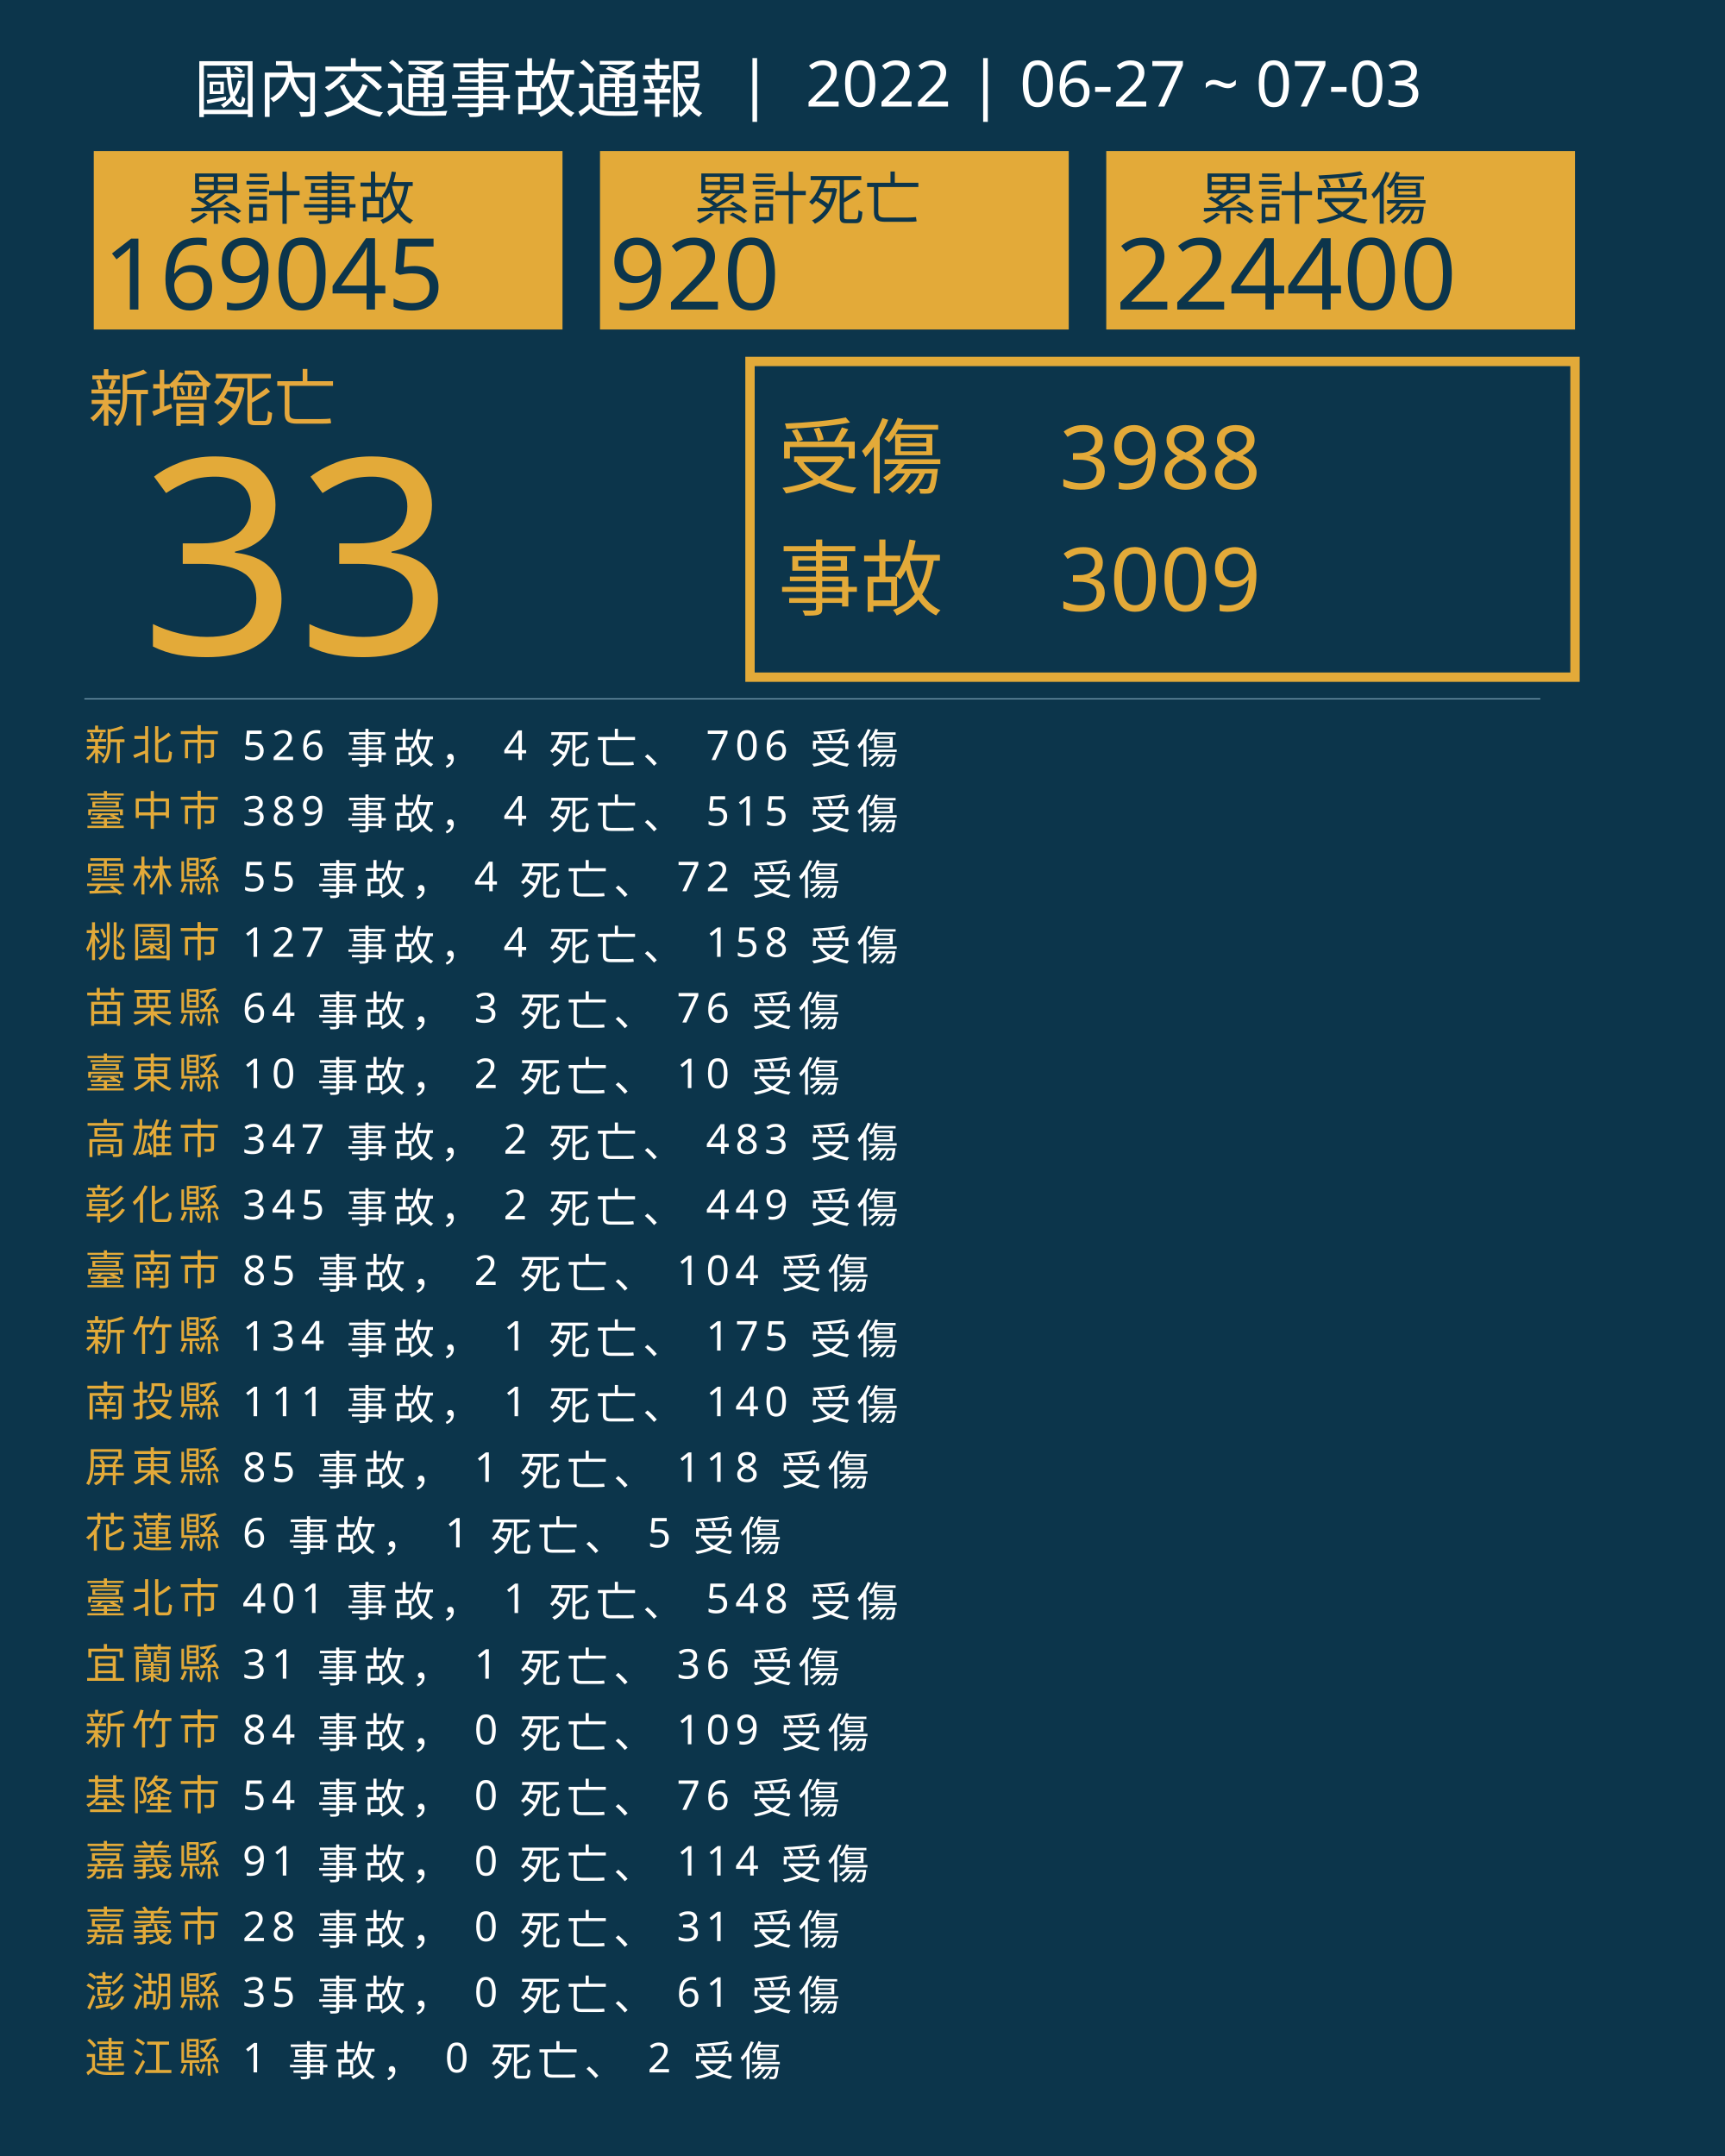
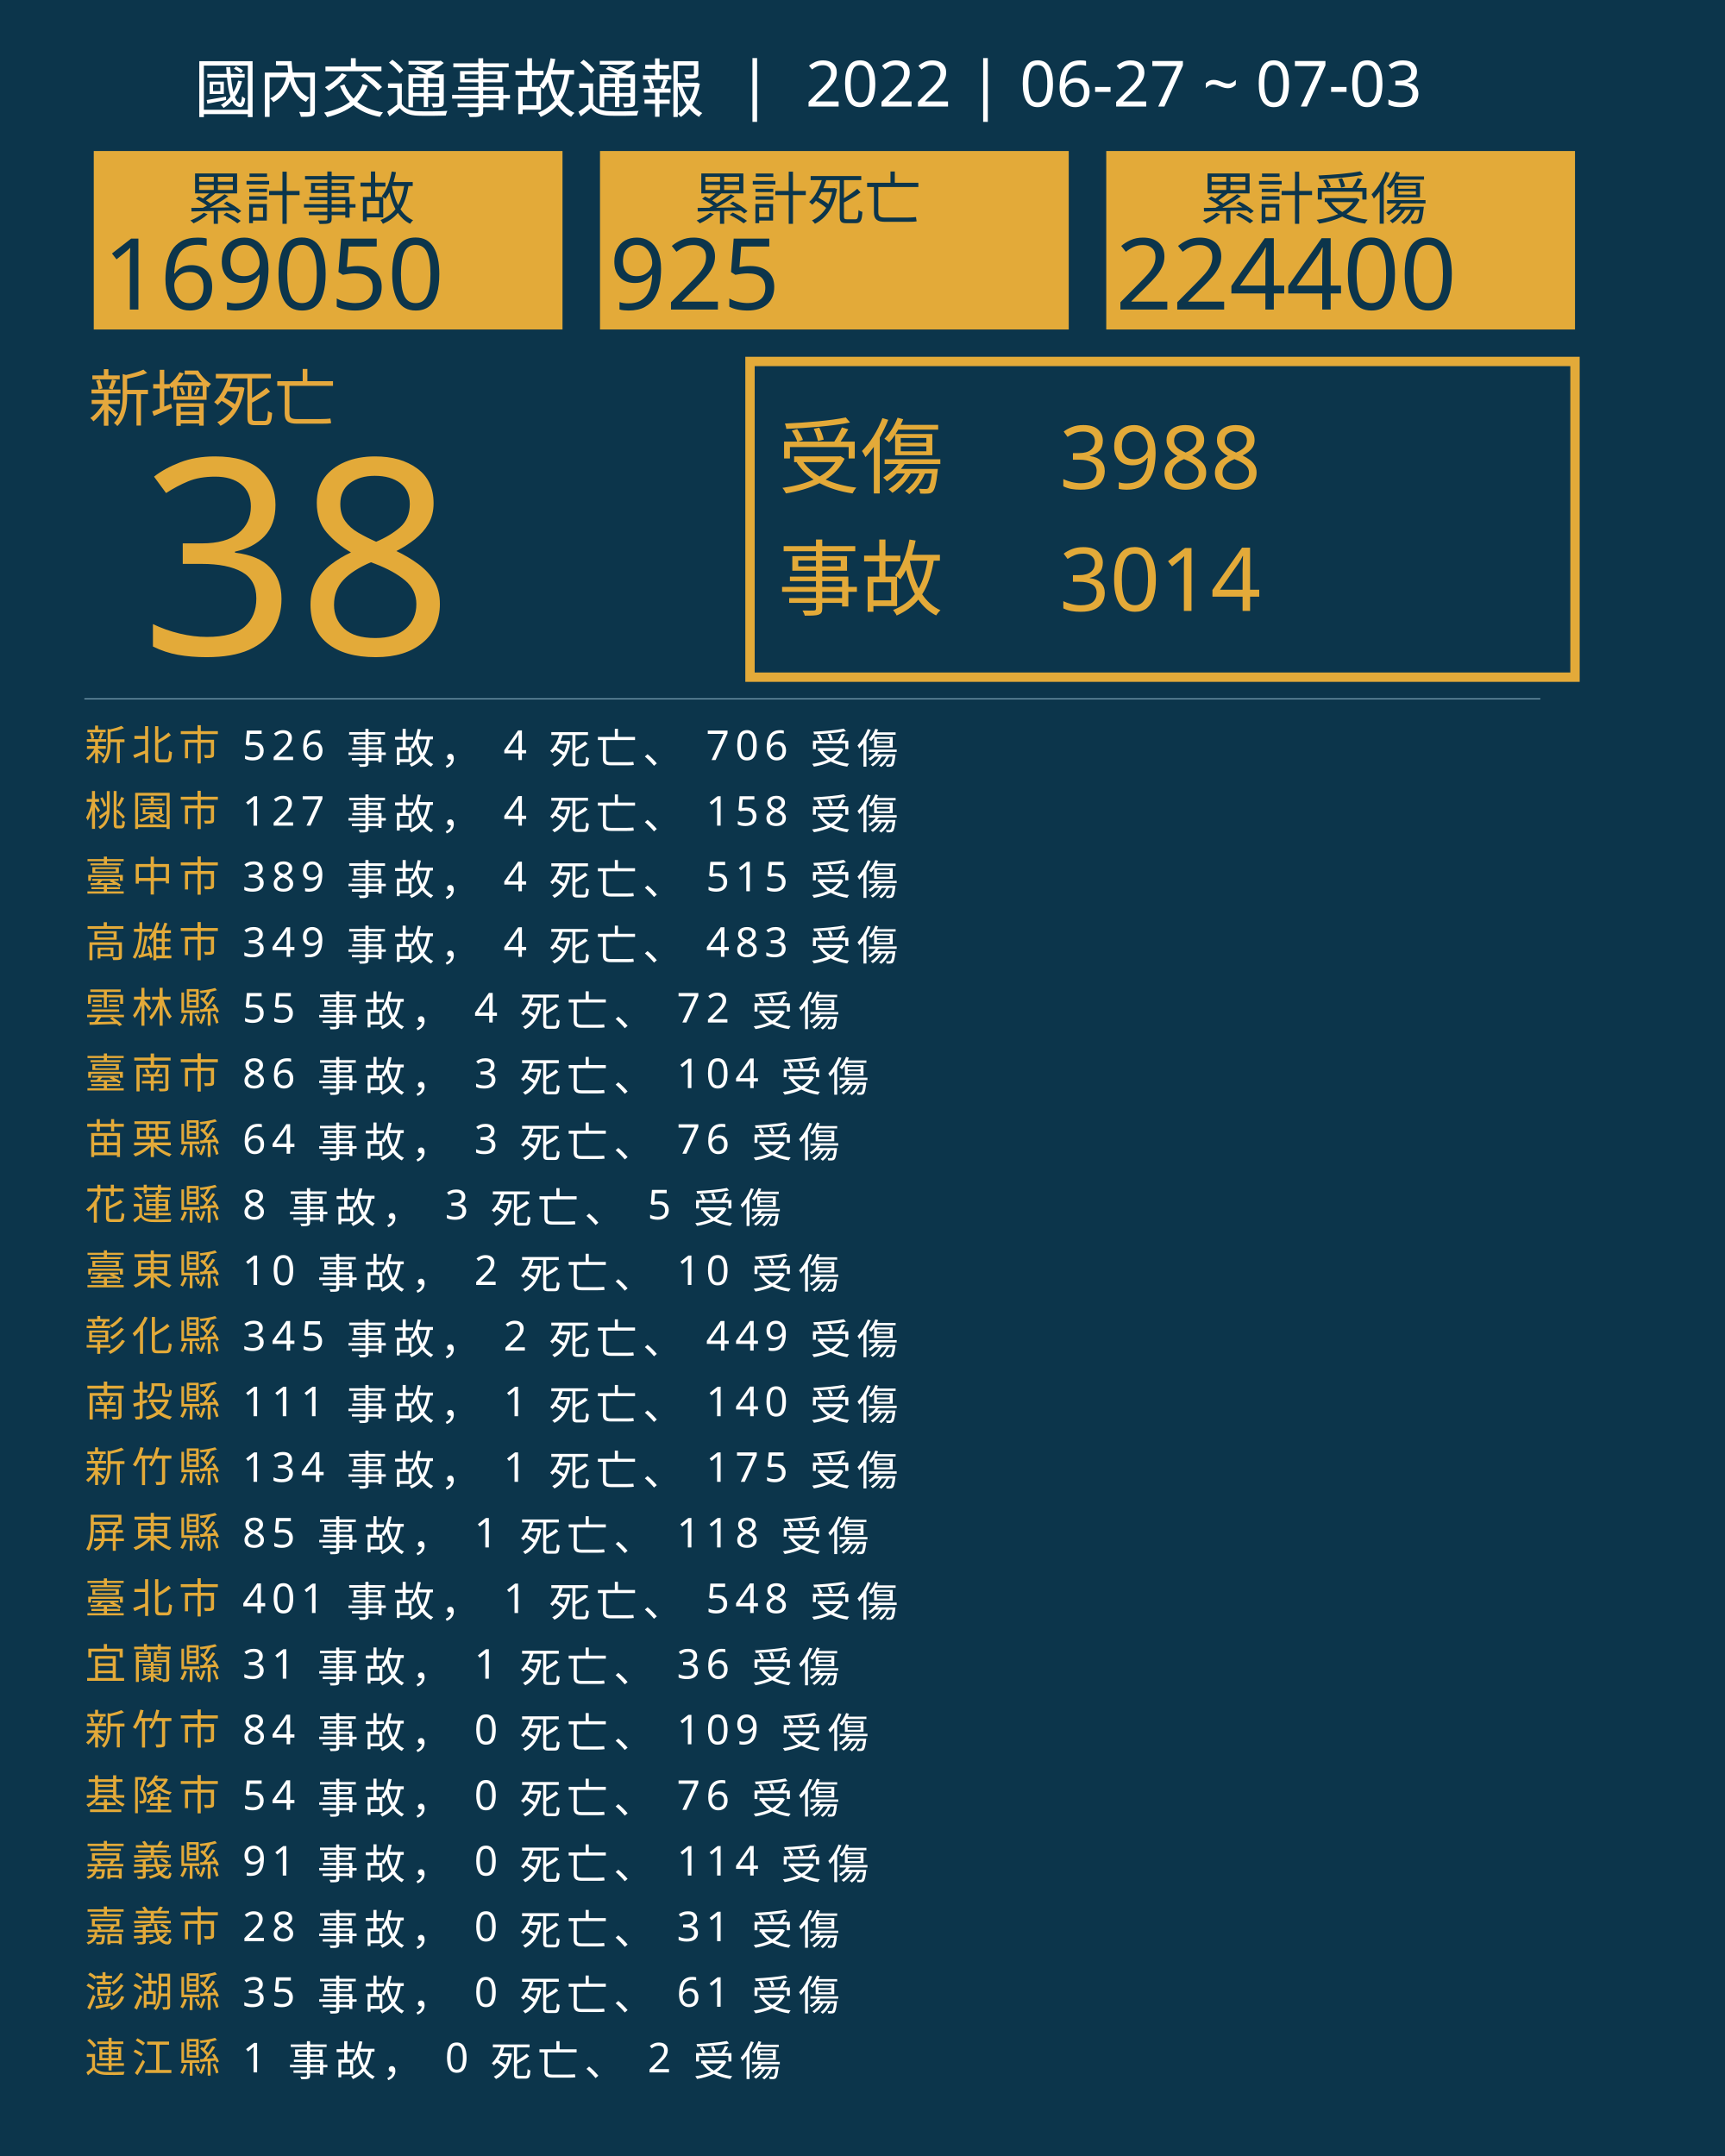
<svg xmlns="http://www.w3.org/2000/svg" version="1.1" id="圖層_1" x="0px" y="0px" viewBox="0 0 1840 2300" style="enable-background:new 0 0 1840 2300;" xml:space="preserve">
  <style type="text/css">
	.st0{fill:#0C354B;}
	.st1{fill:#E5A83D;}
	.st2{font-family:'NotoSansCJKtc-Bold-B5pc-H';}
	.st3{font-size:66px;}
	.st4{fill:#E3AA39;}
	.st5{font-family:'Arial-BoldMT';}
	.st6{font-size:291.776px;}
	.st7{fill:none;stroke:#E3AA39;stroke-miterlimit:10;stroke-width:10;}
	.st8{font-family:'NotoSansCJKtc-Light-B5pc-H';}
	.st9{font-size:88px;}
	.st10{font-family:'NotoSansCJKtc-Medium-B5pc-H';}
	.st11{font-size:94px;}
	.st12{fill:none;stroke:#8AAFC1;stroke-miterlimit:10;}
	.st13{font-size:60.649px;}
	.st14{font-size:106px;}
	.st15{fill:none;}
	.st16{font-size:44px;}
	.st17{letter-spacing:6;}
	.st18{fill:#FFFFFF;}
	.st19{letter-spacing:1;}
	.st20{font-size:68px;}
</style>
  <rect class="st0" width="1840" height="2300" />
  <text transform="matrix(1 0 0 1 94.5001 449.017)" class="st1 st2 st3">新增死亡</text>
  <g>
-     <text transform="matrix(1 0 0 1 150 698.1412)" class="st4 st5 st6">33</text>
+     <text transform="matrix(1 0 0 1 150 698.1412)" class="st4 st5 st6">38</text>
  </g>
  <g>
    <rect x="800" y="385.6" class="st7" width="880" height="336.8" />
    <g>
      <text transform="matrix(1 0 0 1 830 519.593)" class="st4 st8 st9">受傷</text>
      <text transform="matrix(1 0 0 1 1130 521.5084)" class="st4 st10 st11">3988</text>
-       <text transform="matrix(1 0 0 1 1130 651.7274)" class="st4 st10 st11">3009</text>
+       <text transform="matrix(1 0 0 1 1130 651.7274)" class="st4 st10 st11">3014</text>
      <text transform="matrix(1 0 0 1 830 649.4965)" class="st4 st8 st9">事故</text>
    </g>
  </g>
  <line class="st12" x1="90" y1="745.5" x2="1643" y2="745.5" />
  <g>
    <g>
      <rect x="100" y="161.1" class="st4" width="500" height="190.4" />
      <g>
        <text transform="matrix(1 0 0 1 200 233.9079)" class="st0 st10 st13">累計事故</text>
        <g>
-           <text transform="matrix(1 0 0 1 110 330.2121)" class="st0 st5 st14">169045</text>
+           <text transform="matrix(1 0 0 1 110 330.2121)" class="st0 st5 st14">169050</text>
        </g>
      </g>
    </g>
    <g>
      <rect x="640" y="161.1" class="st4" width="500" height="190.4" />
      <g>
        <text transform="matrix(1 0 0 1 740 233.908)" class="st0 st10 st13">累計死亡</text>
        <g>
-           <text transform="matrix(1 0 0 1 650 330.2122)" class="st0 st5 st14">920</text>
+           <text transform="matrix(1 0 0 1 650 330.2122)" class="st0 st5 st14">925</text>
        </g>
      </g>
    </g>
    <g>
      <rect x="1180" y="161.1" class="st4" width="500" height="190.4" />
      <g>
        <text transform="matrix(1 0 0 1 1280 233.908)" class="st0 st10 st13">累計受傷</text>
        <g>
          <text transform="matrix(1 0 0 1 1190 330.2122)" class="st0 st5 st14">224400</text>
        </g>
      </g>
    </g>
  </g>
  <rect x="90.6" y="772.1" class="st15" width="1141.8" height="314.8" />
  <text transform="matrix(1 0 0 1 90.5591 810.7965)">
    <tspan x="0" y="0" class="st4 st10 st16 st17">新北市</tspan>
    <tspan x="150.6" y="0" class="st18 st10 st16 st17"> 526 事故， 4 死亡、 706 受傷</tspan>
-     <tspan x="0" y="70" class="st4 st10 st16 st17">臺中市</tspan>
-     <tspan x="150.6" y="70" class="st18 st10 st16 st17"> 389 事故， 4 死亡、 515 受傷</tspan>
-     <tspan x="0" y="140" class="st4 st10 st16 st17">雲林縣</tspan>
-     <tspan x="150.6" y="140" class="st18 st10 st16 st17"> 55 事故， 4 死亡、 72 受傷</tspan>
-     <tspan x="0" y="210" class="st4 st10 st16 st17">桃園市</tspan>
-     <tspan x="150.6" y="210" class="st18 st10 st16 st17"> 127 事故， 4 死亡、 158 受傷</tspan>
-     <tspan x="0" y="280" class="st4 st10 st16 st17">苗栗縣</tspan>
-     <tspan x="150.6" y="280" class="st18 st10 st16 st17"> 64 事故， 3 死亡、 76 受傷</tspan>
-     <tspan x="0" y="350" class="st4 st10 st16 st17">臺東縣</tspan>
-     <tspan x="150.6" y="350" class="st18 st10 st16 st17"> 10 事故， 2 死亡、 10 受傷</tspan>
-     <tspan x="0" y="420" class="st4 st10 st16 st17">高雄市</tspan>
-     <tspan x="150.6" y="420" class="st18 st10 st16 st17"> 347 事故， 2 死亡、 483 受傷</tspan>
-     <tspan x="0" y="490" class="st4 st10 st16 st17">彰化縣</tspan>
-     <tspan x="150.6" y="490" class="st18 st10 st16 st17"> 345 事故， 2 死亡、 449 受傷</tspan>
-     <tspan x="0" y="560" class="st4 st10 st16 st17">臺南市</tspan>
-     <tspan x="150.6" y="560" class="st18 st10 st16 st17"> 85 事故， 2 死亡、 104 受傷</tspan>
-     <tspan x="0" y="630" class="st4 st10 st16 st17">新竹縣</tspan>
-     <tspan x="150.6" y="630" class="st18 st10 st16 st17"> 134 事故， 1 死亡、 175 受傷</tspan>
+     <tspan x="0" y="70" class="st4 st10 st16 st17">桃園市</tspan>
+     <tspan x="150.6" y="70" class="st18 st10 st16 st17"> 127 事故， 4 死亡、 158 受傷</tspan>
+     <tspan x="0" y="140" class="st4 st10 st16 st17">臺中市</tspan>
+     <tspan x="150.6" y="140" class="st18 st10 st16 st17"> 389 事故， 4 死亡、 515 受傷</tspan>
+     <tspan x="0" y="210" class="st4 st10 st16 st17">高雄市</tspan>
+     <tspan x="150.6" y="210" class="st18 st10 st16 st17"> 349 事故， 4 死亡、 483 受傷</tspan>
+     <tspan x="0" y="280" class="st4 st10 st16 st17">雲林縣</tspan>
+     <tspan x="150.6" y="280" class="st18 st10 st16 st17"> 55 事故， 4 死亡、 72 受傷</tspan>
+     <tspan x="0" y="350" class="st4 st10 st16 st17">臺南市</tspan>
+     <tspan x="150.6" y="350" class="st18 st10 st16 st17"> 86 事故， 3 死亡、 104 受傷</tspan>
+     <tspan x="0" y="420" class="st4 st10 st16 st17">苗栗縣</tspan>
+     <tspan x="150.6" y="420" class="st18 st10 st16 st17"> 64 事故， 3 死亡、 76 受傷</tspan>
+     <tspan x="0" y="490" class="st4 st10 st16 st17">花蓮縣</tspan>
+     <tspan x="150.6" y="490" class="st18 st10 st16 st17"> 8 事故， 3 死亡、 5 受傷</tspan>
+     <tspan x="0" y="560" class="st4 st10 st16 st17">臺東縣</tspan>
+     <tspan x="150.6" y="560" class="st18 st10 st16 st17"> 10 事故， 2 死亡、 10 受傷</tspan>
+     <tspan x="0" y="630" class="st4 st10 st16 st17">彰化縣</tspan>
+     <tspan x="150.6" y="630" class="st18 st10 st16 st17"> 345 事故， 2 死亡、 449 受傷</tspan>
    <tspan x="0" y="700" class="st4 st10 st16 st17">南投縣</tspan>
    <tspan x="150.6" y="700" class="st18 st10 st16 st17"> 111 事故， 1 死亡、 140 受傷</tspan>
-     <tspan x="0" y="770" class="st4 st10 st16 st17">屏東縣</tspan>
-     <tspan x="150.6" y="770" class="st18 st10 st16 st17"> 85 事故， 1 死亡、 118 受傷</tspan>
-     <tspan x="0" y="840" class="st4 st10 st16 st17">花蓮縣</tspan>
-     <tspan x="150.6" y="840" class="st18 st10 st16 st17"> 6 事故， 1 死亡、 5 受傷</tspan>
+     <tspan x="0" y="770" class="st4 st10 st16 st17">新竹縣</tspan>
+     <tspan x="150.6" y="770" class="st18 st10 st16 st17"> 134 事故， 1 死亡、 175 受傷</tspan>
+     <tspan x="0" y="840" class="st4 st10 st16 st17">屏東縣</tspan>
+     <tspan x="150.6" y="840" class="st18 st10 st16 st17"> 85 事故， 1 死亡、 118 受傷</tspan>
    <tspan x="0" y="910" class="st4 st10 st16 st17">臺北市</tspan>
    <tspan x="150.6" y="910" class="st18 st10 st16 st17"> 401 事故， 1 死亡、 548 受傷</tspan>
    <tspan x="0" y="980" class="st4 st10 st16 st17">宜蘭縣</tspan>
    <tspan x="150.6" y="980" class="st18 st10 st16 st17"> 31 事故， 1 死亡、 36 受傷</tspan>
    <tspan x="0" y="1050" class="st4 st10 st16 st17">新竹市</tspan>
    <tspan x="150.6" y="1050" class="st18 st10 st16 st17"> 84 事故， 0 死亡、 109 受傷</tspan>
    <tspan x="0" y="1120" class="st4 st10 st16 st17">基隆市</tspan>
    <tspan x="150.6" y="1120" class="st18 st10 st16 st17"> 54 事故， 0 死亡、 76 受傷</tspan>
    <tspan x="0" y="1190" class="st4 st10 st16 st17">嘉義縣</tspan>
    <tspan x="150.6" y="1190" class="st18 st10 st16 st17"> 91 事故， 0 死亡、 114 受傷</tspan>
    <tspan x="0" y="1260" class="st4 st10 st16 st17">嘉義市</tspan>
    <tspan x="150.6" y="1260" class="st18 st10 st16 st17"> 28 事故， 0 死亡、 31 受傷</tspan>
    <tspan x="0" y="1330" class="st4 st10 st16 st17">澎湖縣</tspan>
    <tspan x="150.6" y="1330" class="st18 st10 st16 st17"> 35 事故， 0 死亡、 61 受傷</tspan>
    <tspan x="0" y="1400" class="st4 st10 st16 st17">連江縣</tspan>
    <tspan x="150.6" y="1400" class="st18 st10 st16 st17"> 1 事故， 0 死亡、 2 受傷</tspan>
  </text>
  <text transform="matrix(1 0 0 1 207 119.2712)" class="st18 st8 st20">國內交通事故通報  |  2022 | 06-27 ~ 07-03</text>
</svg>
